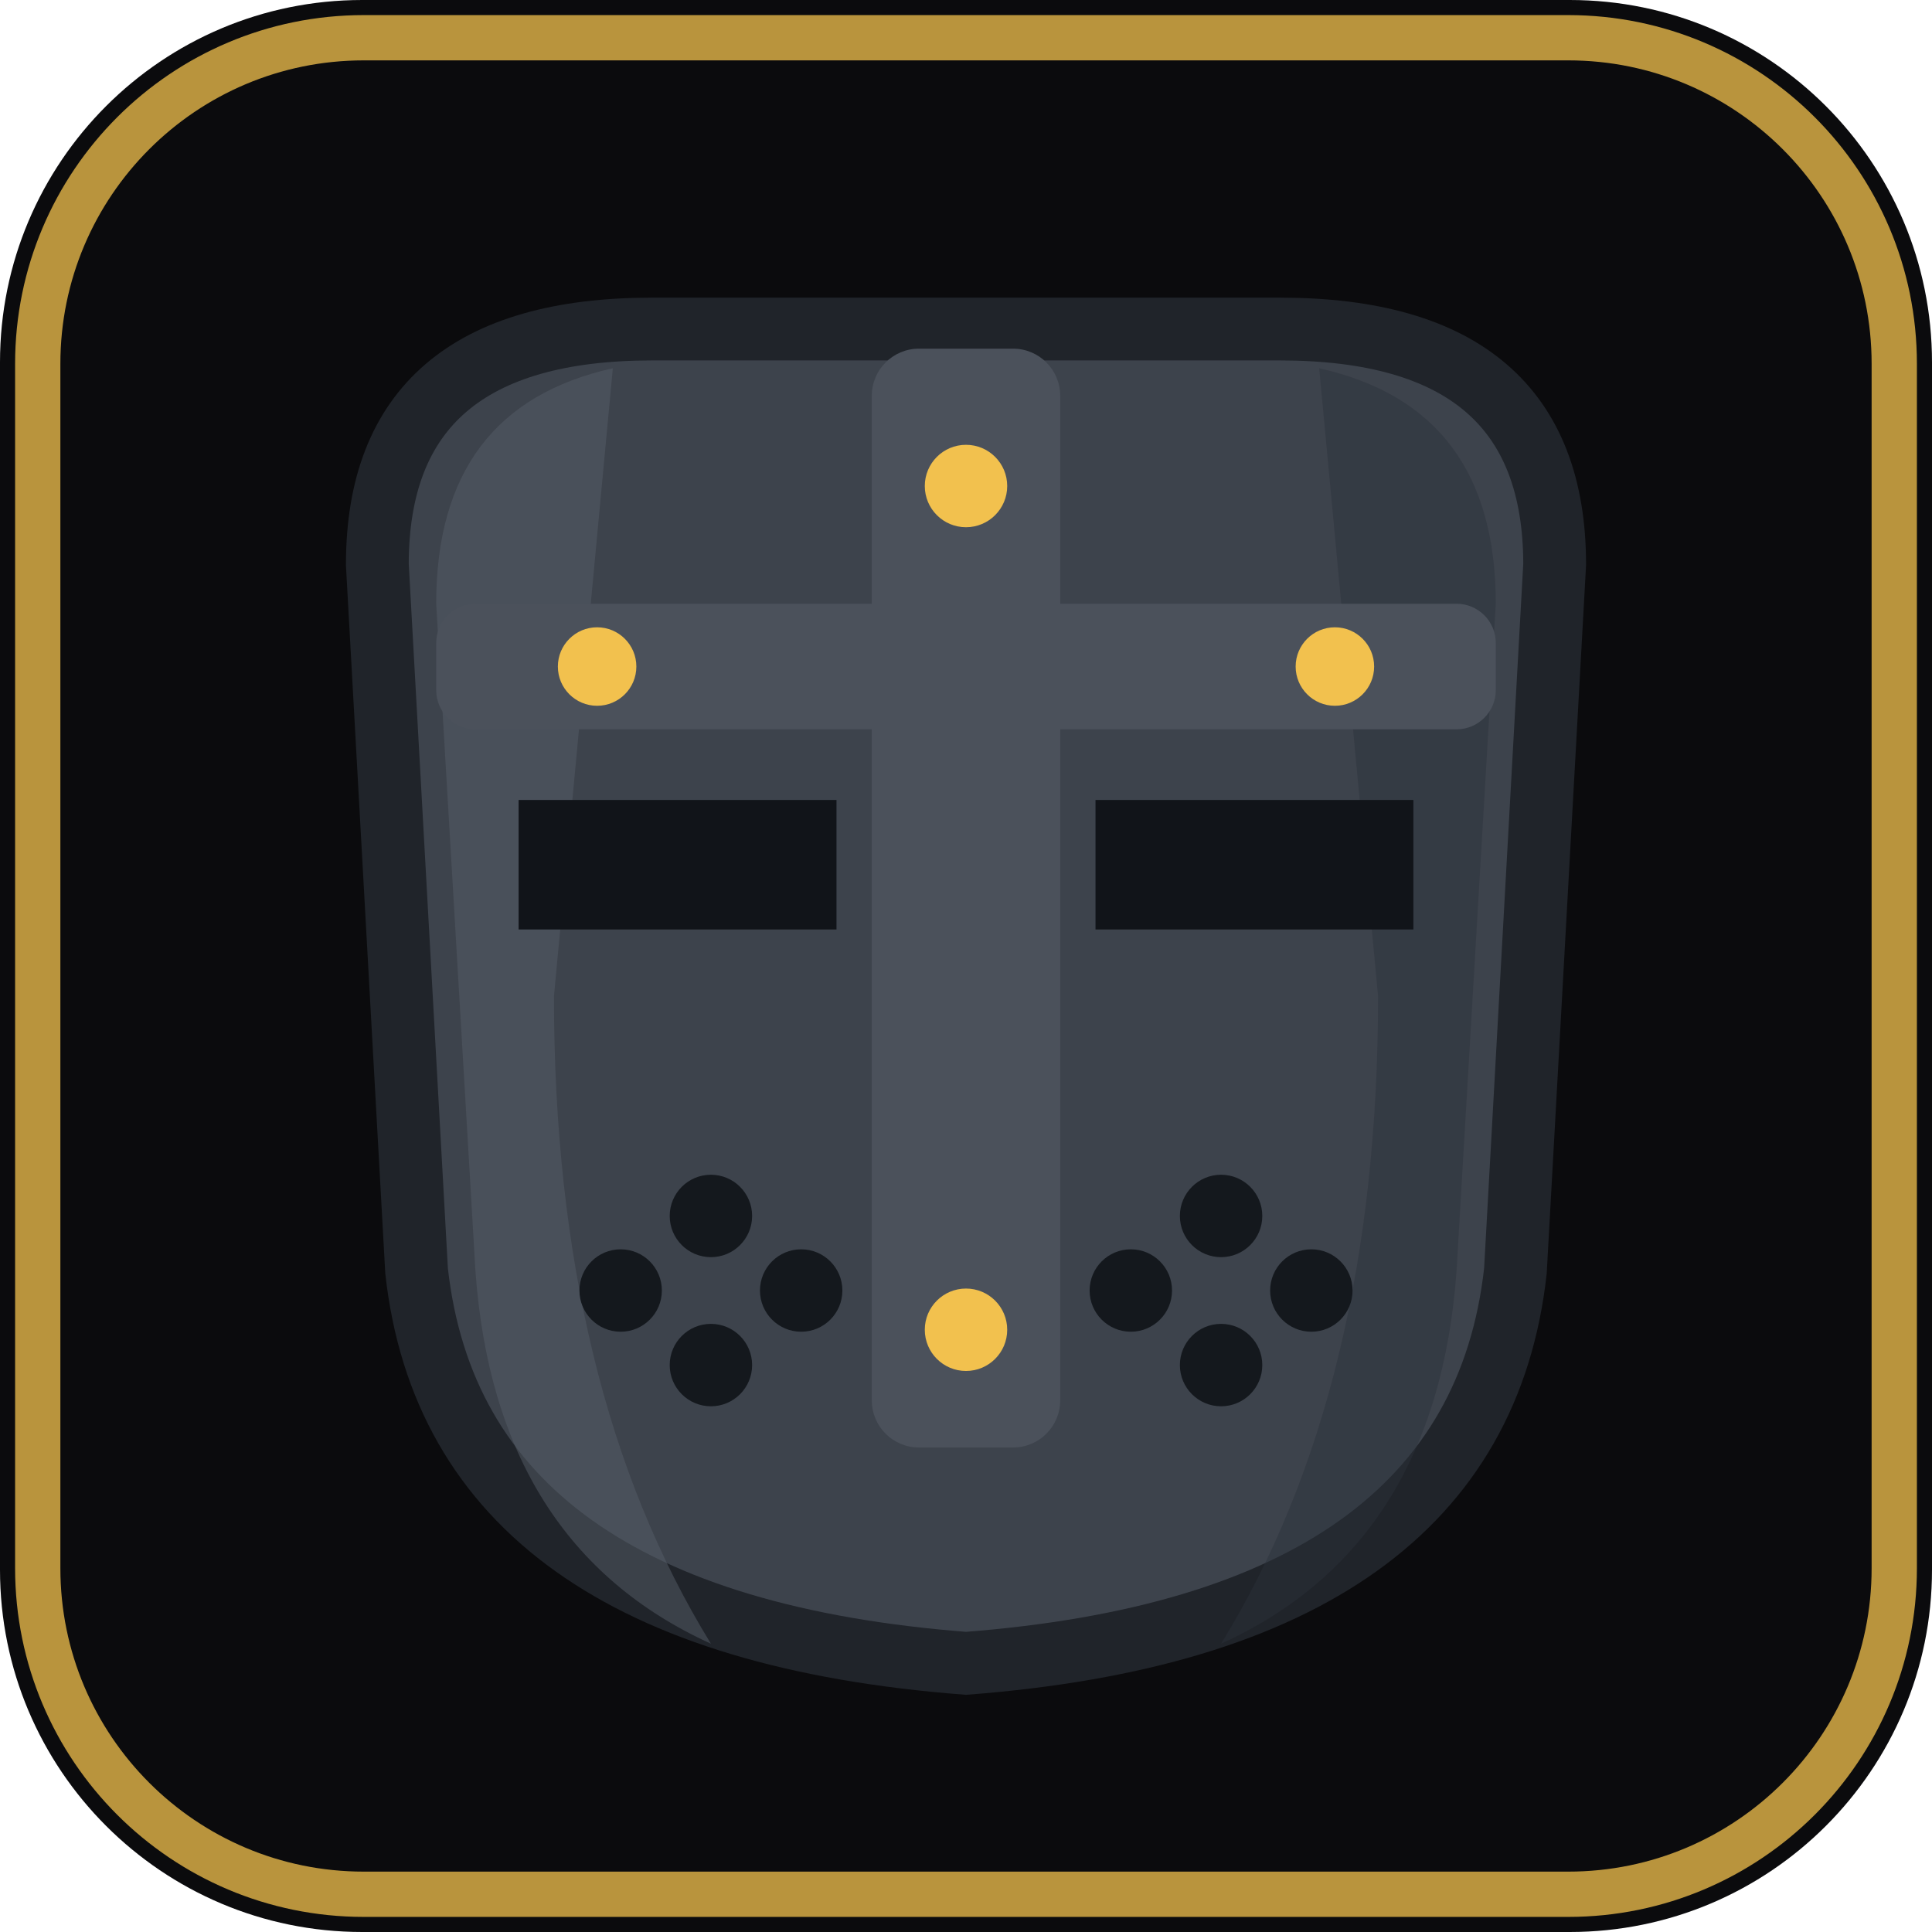
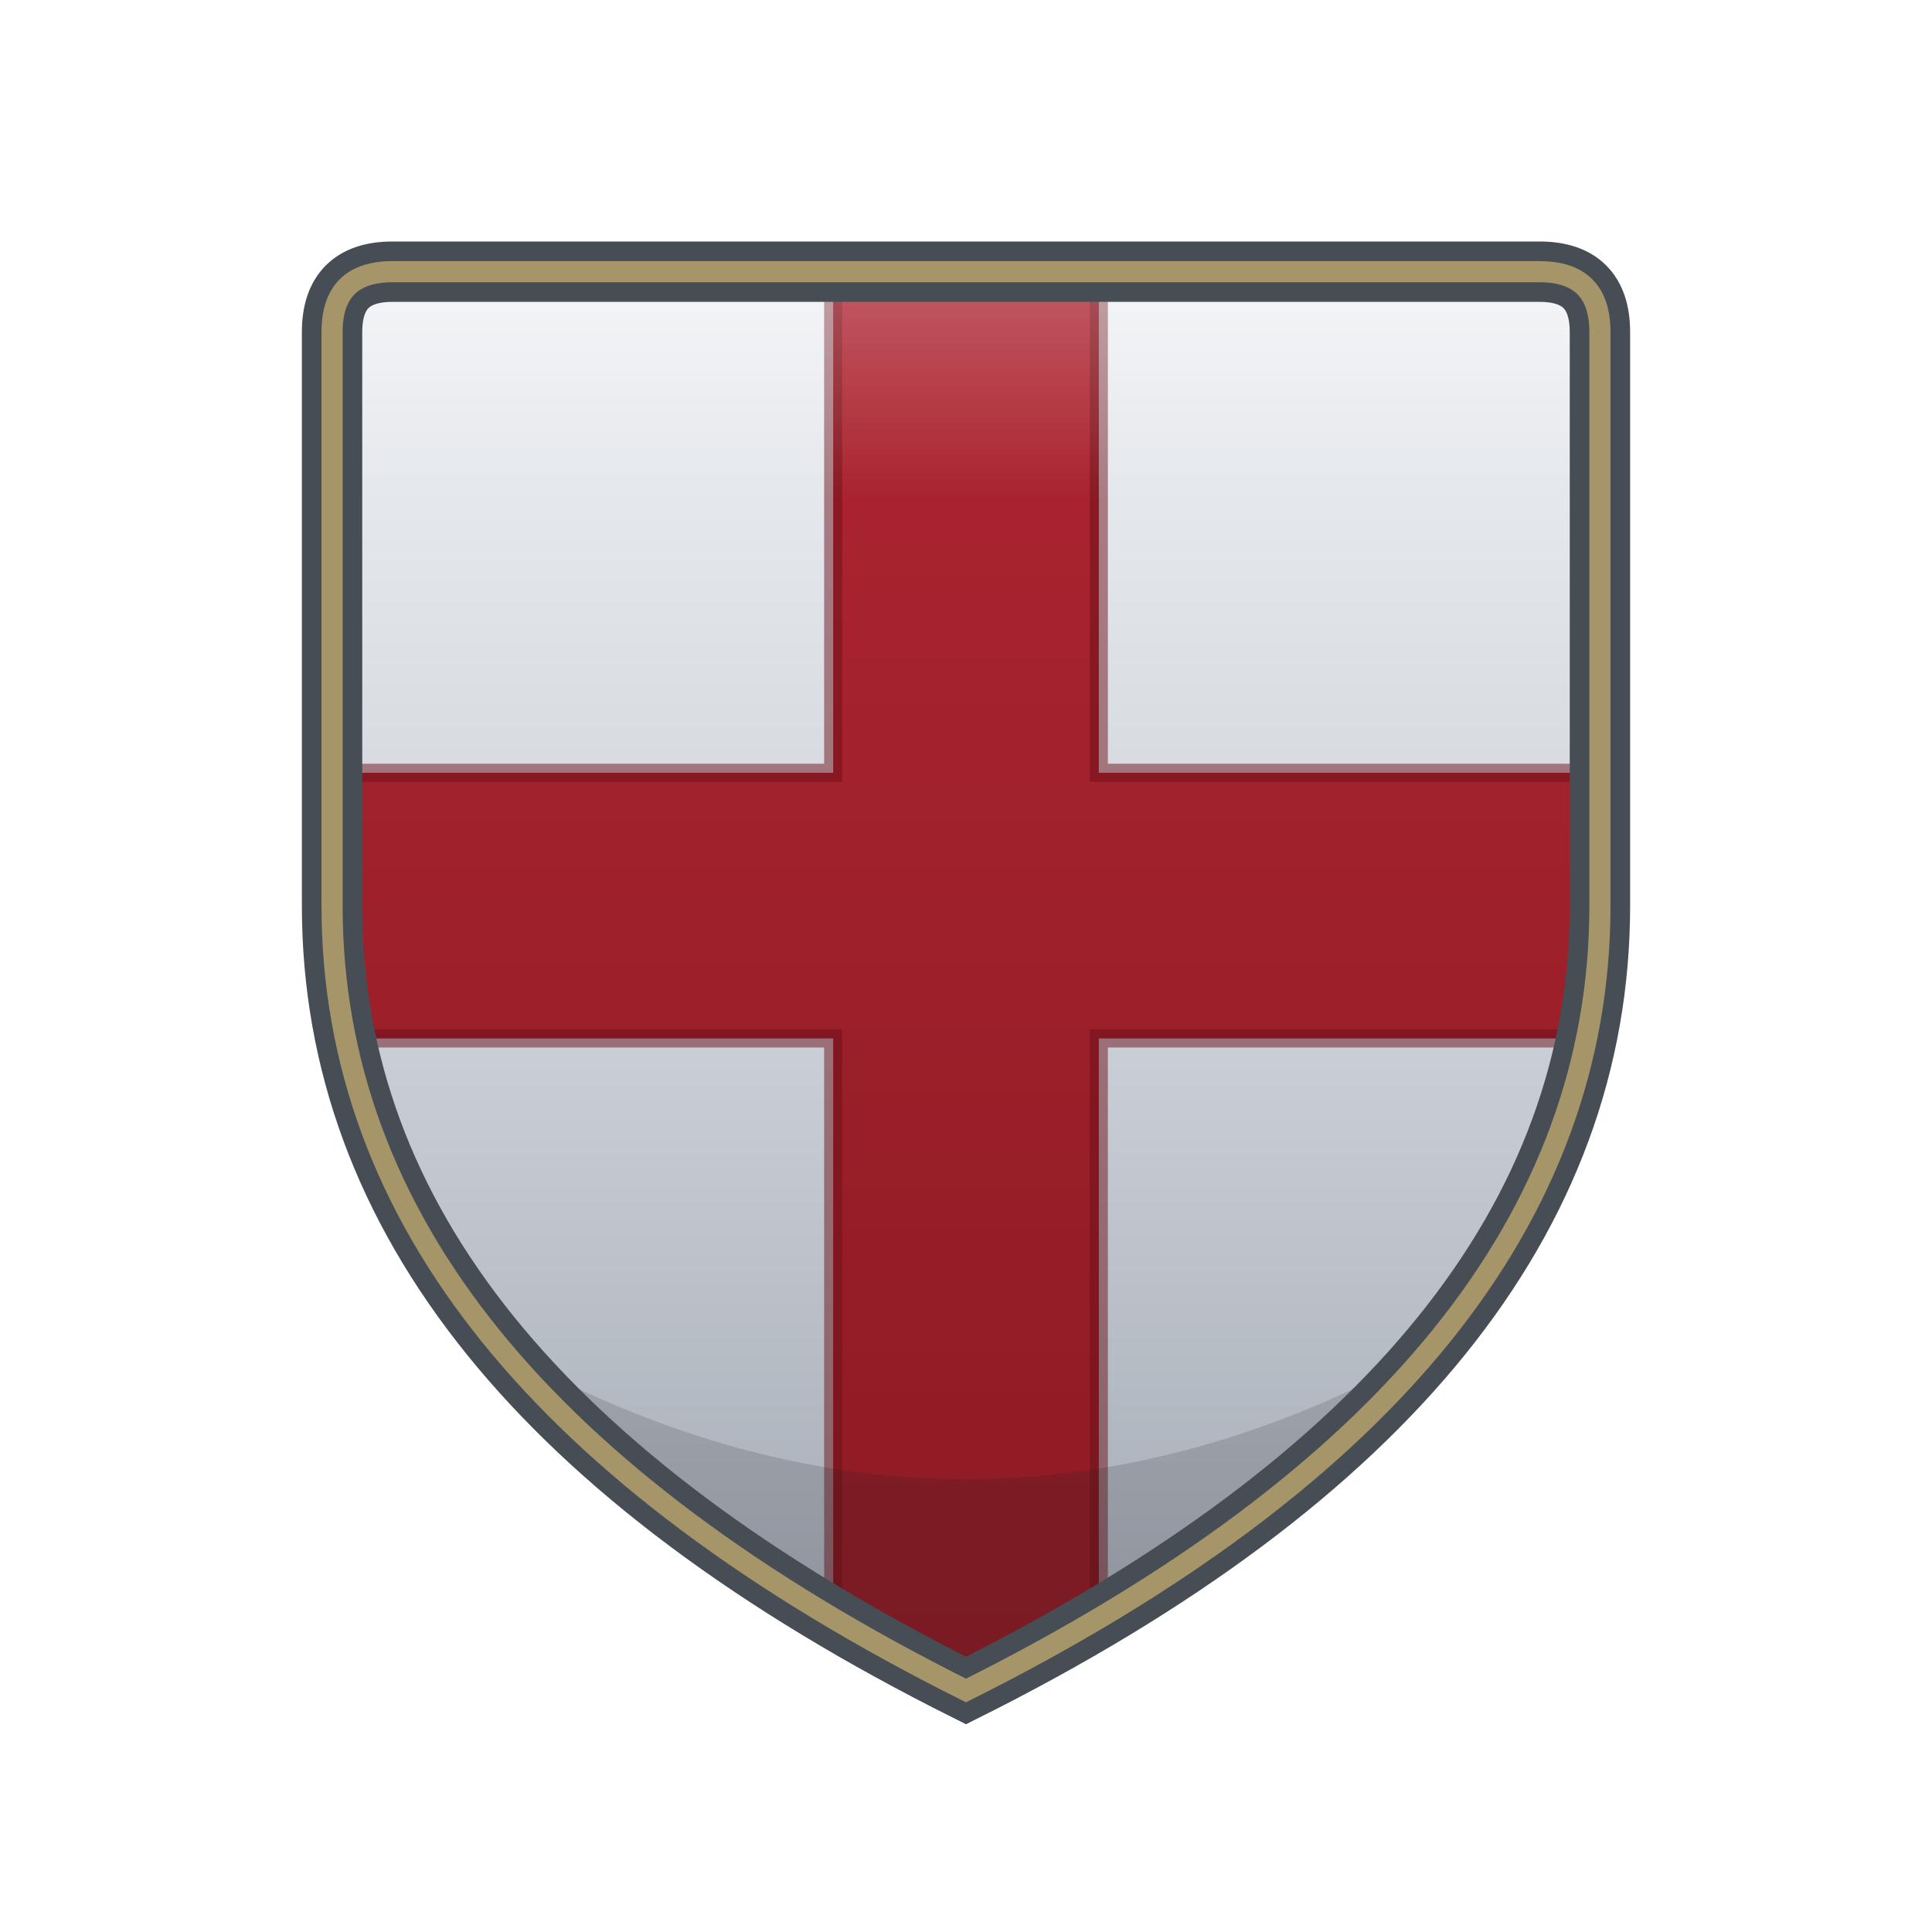
<svg xmlns="http://www.w3.org/2000/svg" viewBox="0 0 64 64" width="64" height="64" role="img" aria-label="The Iron Codex">
-   <rect width="64" height="64" rx="12" fill="#0b0b0d" />
-   <rect x="1.25" y="1.25" width="61.5" height="61.5" rx="10.8" fill="none" stroke="#f2c14e" stroke-opacity="0.75" stroke-width="1.5" />
-   <g transform="translate(32 33) scale(1.3) translate(-32 -33)">
-     <path d="M17 22 Q17 16 24 16 L40 16 Q47 16 47 22 L46 40 Q45 49 32 50 Q19 49 18 40 Z" fill="#3d434c" stroke="#20242a" stroke-width="1.6" />
-     <path d="M23 17 Q18.5 18 18.5 23 L19.5 40 Q20 47 25.5 49.5 Q21.5 43 21.5 33 Z" fill="#565d68" opacity="0.5" />
-     <path d="M41 17 Q45.5 18 45.5 23 L44.5 40 Q44 47 38.5 49.5 Q42.5 43 42.5 33 Z" fill="#2b303a" opacity="0.45" />
-     <rect x="18.5" y="23" width="27" height="3.2" rx="1" fill="#4b515b" />
-     <rect x="29.6" y="16.5" width="4.8" height="28" rx="1.2" fill="#4b515b" />
-     <path d="M20.6 28 h8.1 v3.3 h-8.1 z M35.3 28 h8.1 v3.3 h-8.1 z" fill="#111419" />
-     <circle cx="32" cy="20" r="1.05" fill="#f2c14e" />
-     <circle cx="32" cy="41.5" r="1.05" fill="#f2c14e" />
-     <circle cx="22.6" cy="24.6" r="1" fill="#f2c14e" />
-     <circle cx="41.4" cy="24.6" r="1" fill="#f2c14e" />
-     <g fill="#14181d">
-       <circle cx="25.5" cy="38.6" r="1.05" />
-       <circle cx="25.5" cy="42.4" r="1.05" />
-       <circle cx="23.2" cy="40.5" r="1.05" />
-       <circle cx="27.8" cy="40.5" r="1.05" />
-       <circle cx="38.5" cy="38.6" r="1.05" />
-       <circle cx="38.5" cy="42.4" r="1.05" />
-       <circle cx="36.2" cy="40.5" r="1.05" />
-       <circle cx="40.8" cy="40.5" r="1.05" />
-     </g>
+   <defs>
+     <linearGradient id="fld" x1="0" y1="0" x2="0" y2="1">
+       <stop offset="0" stop-color="#eff1f4" />
+       <stop offset=".52" stop-color="#ccd1d8" />
+       <stop offset="1" stop-color="#a2a9b2" />
+     </linearGradient>
+     <linearGradient id="crs" x1="0" y1="0" x2="0" y2="1">
+       <stop offset="0" stop-color="#b52734" />
+       <stop offset="1" stop-color="#851821" />
+     </linearGradient>
+     <linearGradient id="gls" x1="0" y1="0" x2="0" y2="1">
+       <stop offset="0" stop-color="#ffffff" stop-opacity=".55" />
+       <stop offset=".5" stop-color="#ffffff" stop-opacity="0" />
+     </linearGradient>
+     <clipPath id="sh">
+       <path d="M13 9 H51 Q53 9 53 11 V30 Q53 45.5 32 56 Q11 45.5 11 30 V11 Q11 9 13 9 Z" />
+     </clipPath>
+   </defs>
+   <path d="M13 9 H51 Q53 9 53 11 V30 Q53 45.5 32 56 Q11 45.5 11 30 V11 Q11 9 13 9 Z" fill="url(#fld)" />
+   <g clip-path="url(#sh)">
+     <path d="M27.6 0 H36.4 V25.6 H64 V34.4 H36.4 V64 H27.6 V34.4 H0 V25.6 H27.6 Z" fill="url(#crs)" />
+     <path d="M27.6 0 H36.4 V25.6 H64 V34.4 H36.4 V64 H27.6 V34.4 H0 V25.6 H27.6 Z" fill="none" stroke="#6d1019" stroke-width="0.6" stroke-opacity=".5" />
+     <rect x="0" y="0" width="64" height="33" fill="url(#gls)" />
+     <path d="M11 41 Q32 57 53 41 L53 58 L11 58 Z" fill="#191c22" opacity=".16" />
  </g>
+   <path d="M13 9 H51 Q53 9 53 11 V30 Q53 45.5 32 56 Q11 45.5 11 30 V11 Q11 9 13 9 Z" fill="none" stroke="#474d55" stroke-width="2" />
+   <path d="M13 9 H51 Q53 9 53 11 V30 Q53 45.5 32 56 Q11 45.5 11 30 V11 Q11 9 13 9 Z" fill="none" stroke="#e4c576" stroke-width="0.7" stroke-opacity=".6" />
</svg>
